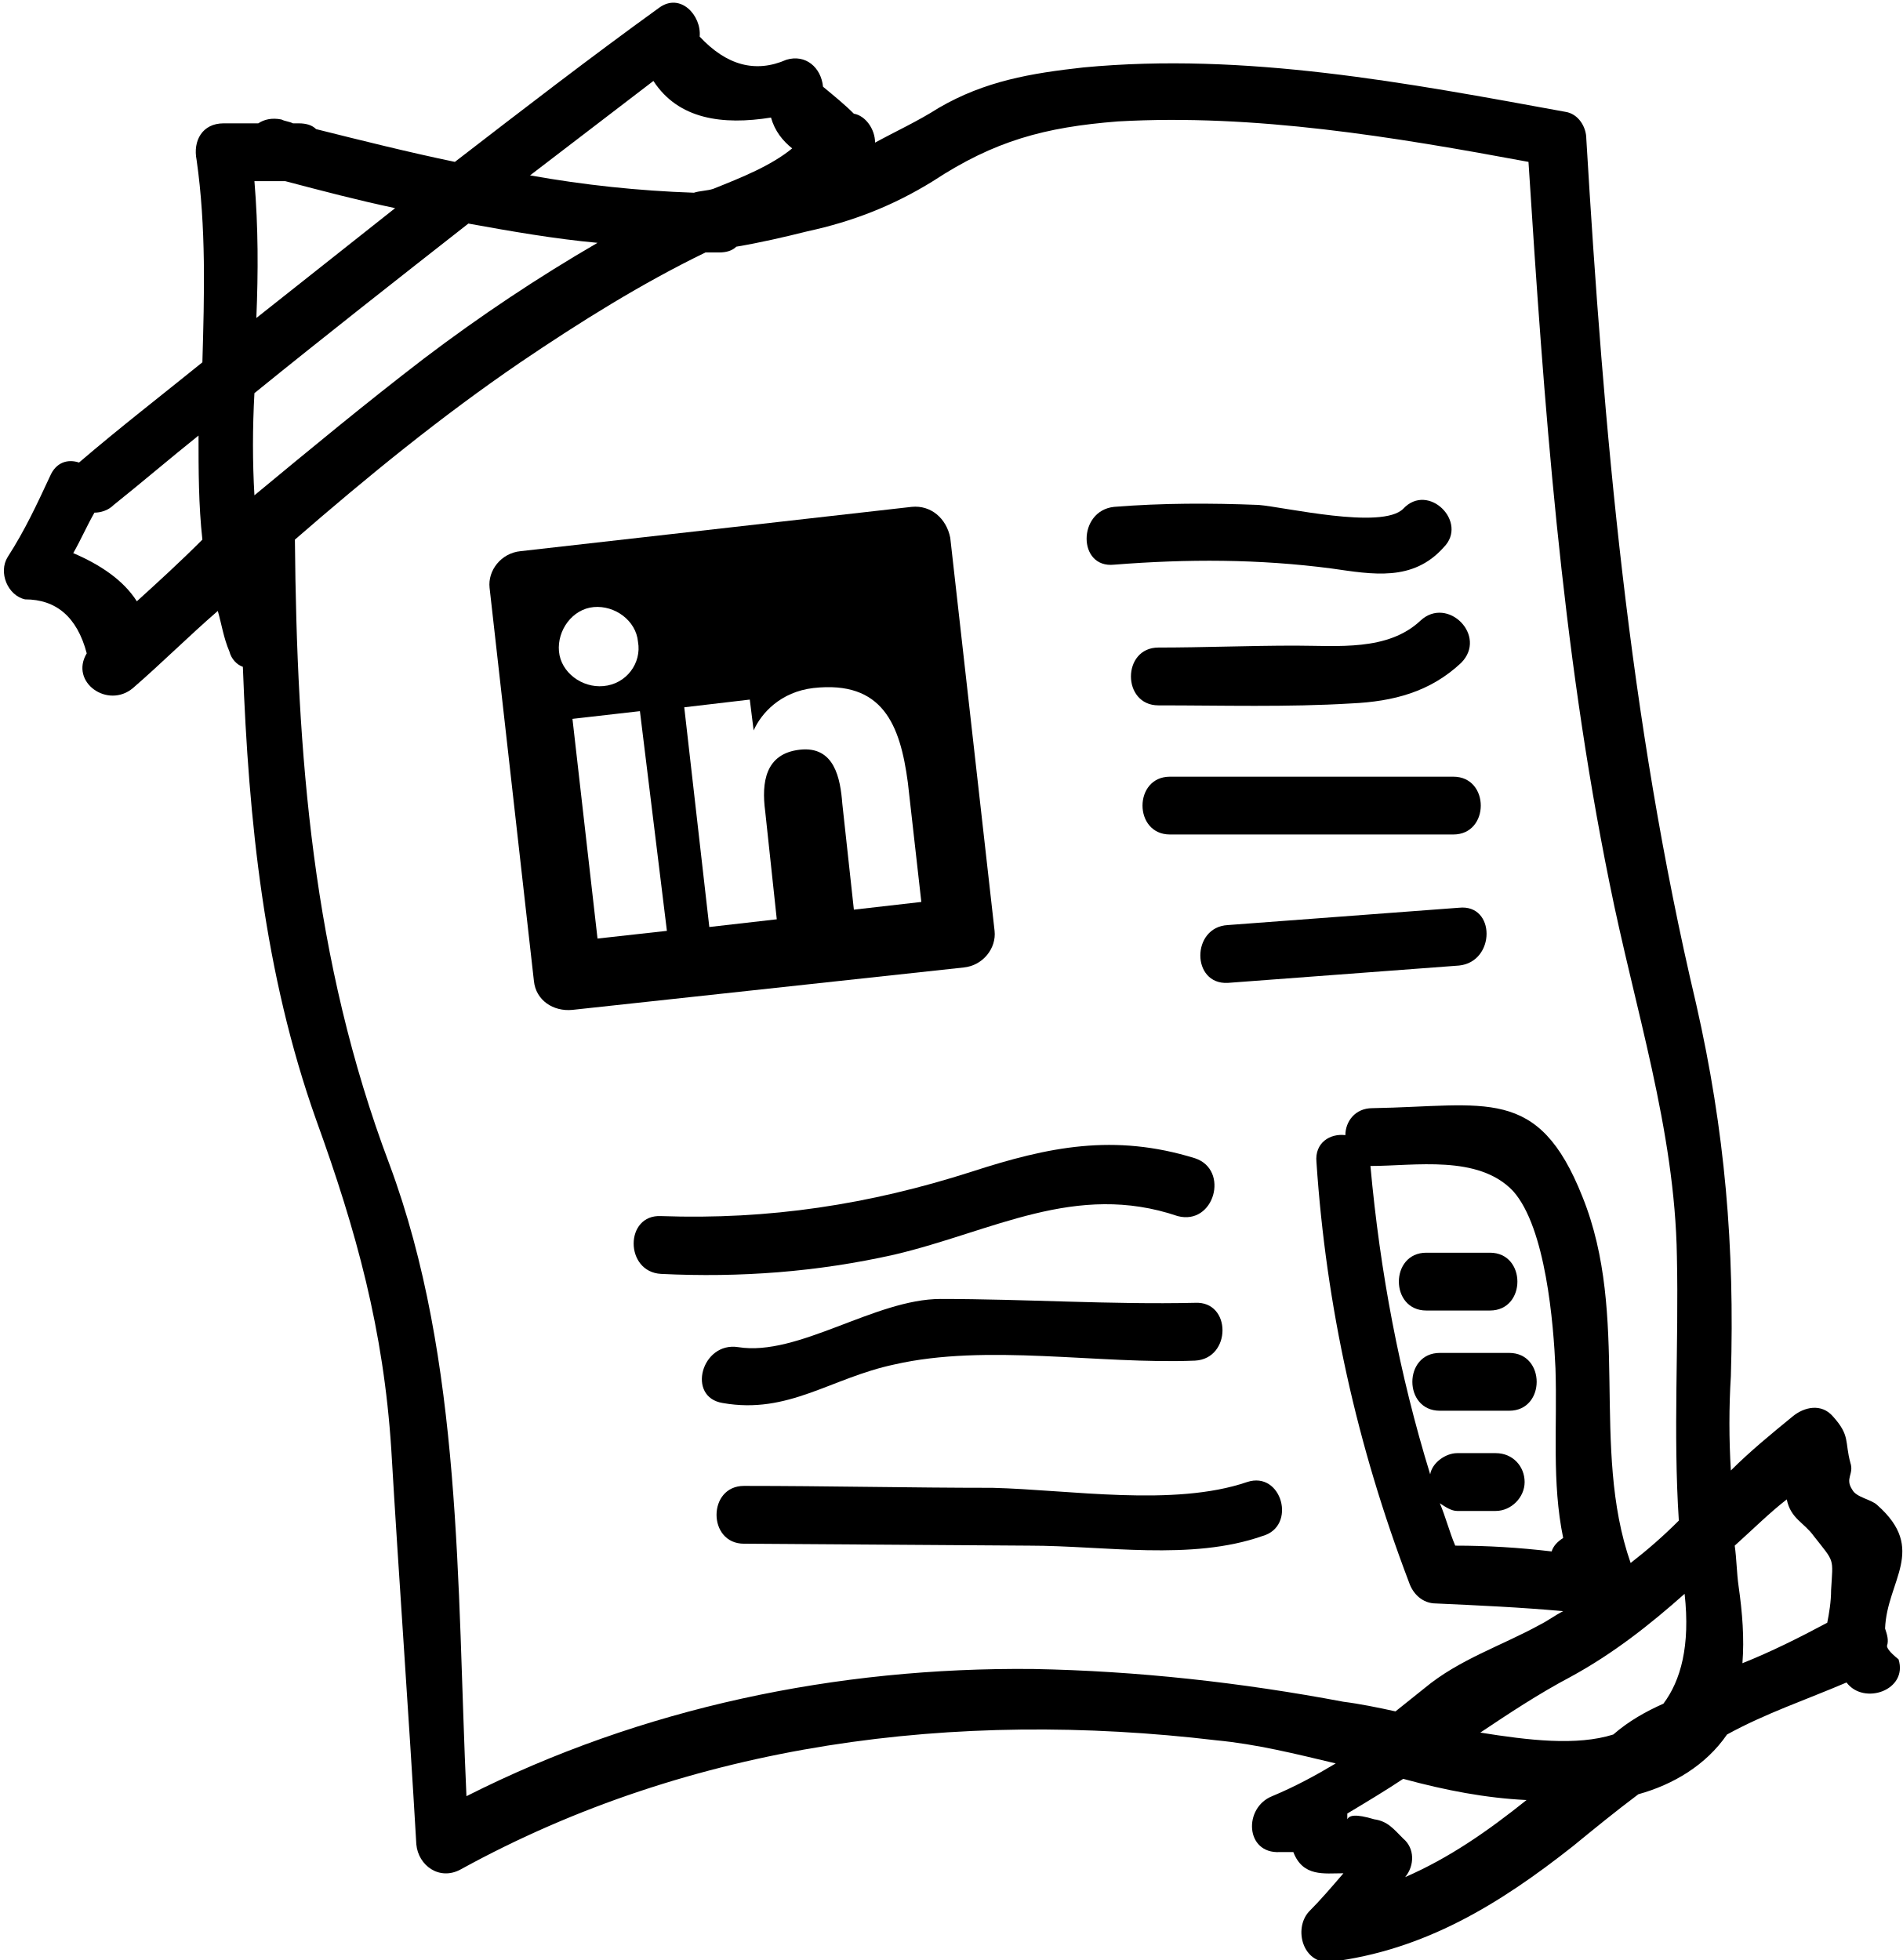
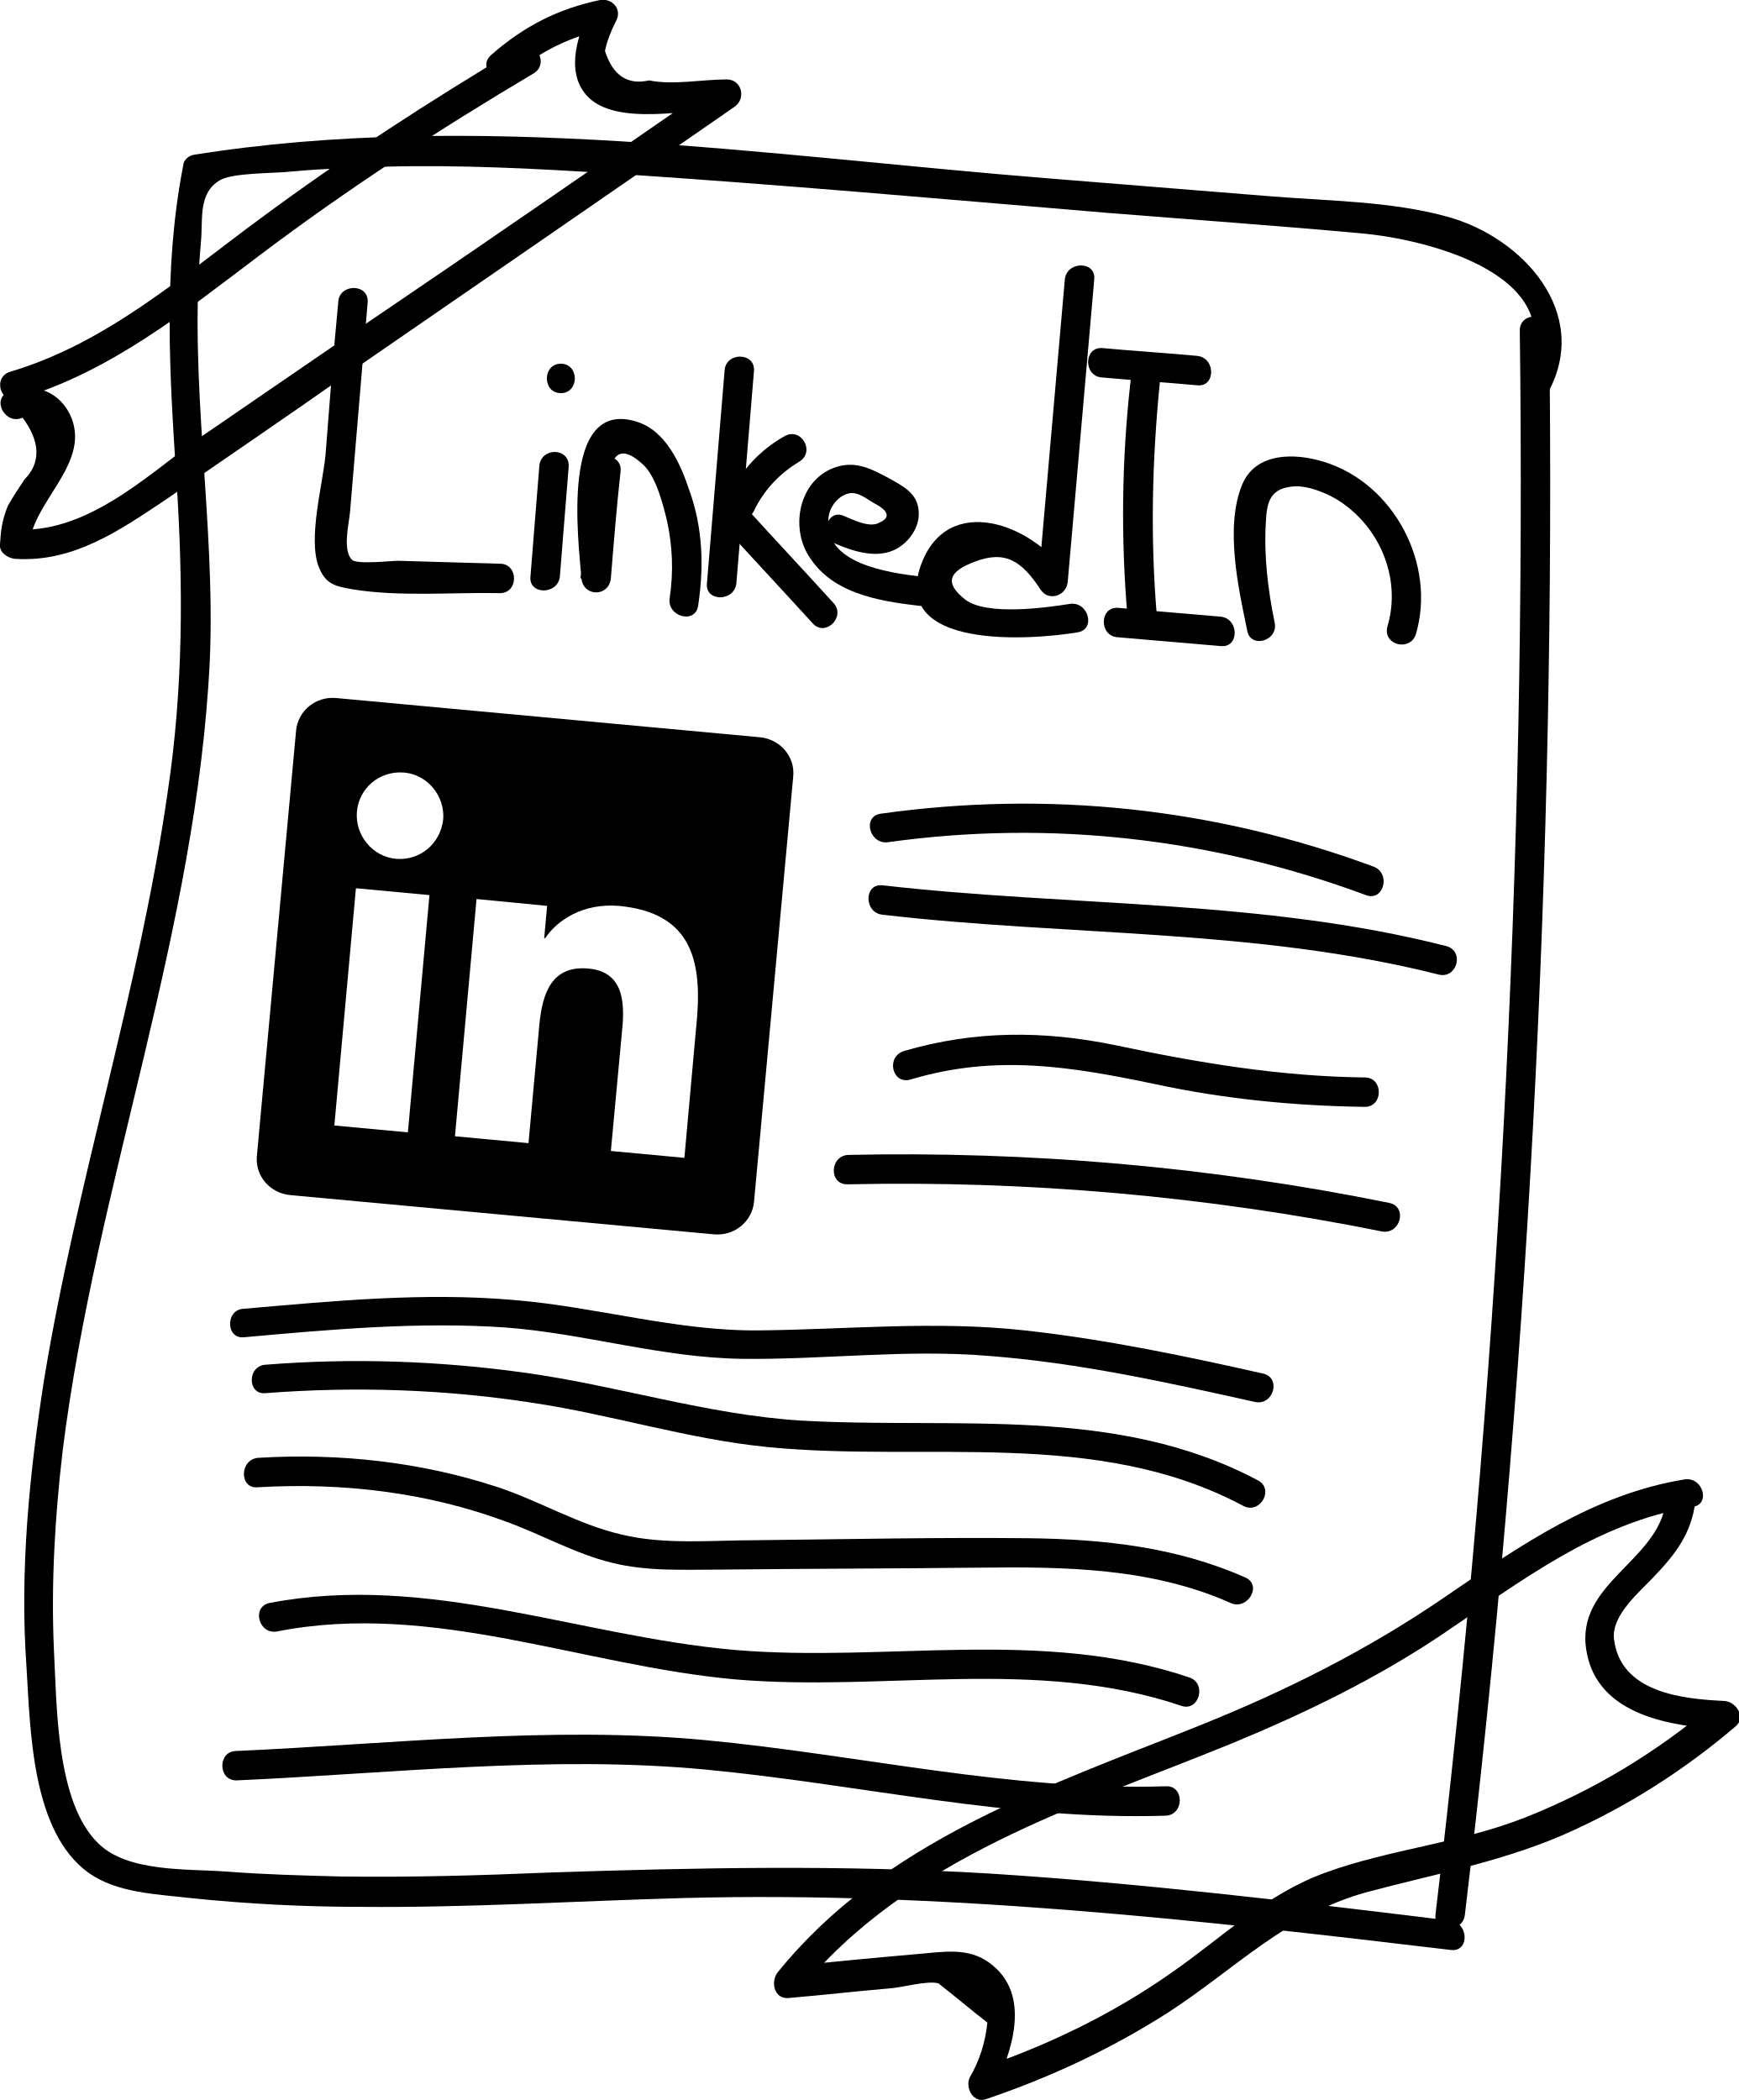
- <svg xmlns="http://www.w3.org/2000/svg" version="1.1" id="Layer_1" x="0px" y="0px" viewBox="0 0 98.7 101.7" style="enable-background:new 0 0 98.7 101.7;" xml:space="preserve">
-   <path d="M47.8,46.8l-3.5,0.4l-0.6-5.5c-0.1-1.3-0.4-3-2.2-2.8c-1.8,0.2-2,1.7-1.8,3.2l0.6,5.6l-3.5,0.4l-1.3-11.4l3.4-0.4l0.2,1.6  l0,0c0.4-0.9,1.4-2,3.1-2.2c3.6-0.4,4.5,1.9,4.9,4.9L47.8,46.8L47.8,46.8z M31.3,35.6c-1.1,0.1-2.2-0.7-2.3-1.8  c-0.1-1.1,0.7-2.2,1.8-2.3c1.1-0.1,2.2,0.7,2.3,1.8C33.3,34.4,32.5,35.5,31.3,35.6z M34.6,48.3L31,48.7l-1.3-11.4l3.5-0.4L34.6,48.3  z M47.3,26.3L27,28.6c-1,0.1-1.7,1-1.6,1.9l2.3,20.4c0.1,1,1,1.6,2,1.5L50,50.2c1-0.1,1.7-1,1.6-1.9l-2.3-20.4  C49.1,26.9,48.3,26.2,47.3,26.3L47.3,26.3z" />
-   <path d="M62,60.1c-4.2-1.3-7.6-0.6-11.6,0.7c-5.3,1.7-10.5,2.5-16.1,2.3c-1.9-0.1-1.9,2.9,0,3c4.1,0.2,8.1-0.1,12.1-1  c5.1-1.2,9.4-3.8,14.7-2C63,63.6,63.8,60.7,62,60.1z" />
-   <path d="M62,67.6c-4.4,0.1-8.8-0.2-13.2-0.2c-3.4,0-7.4,3-10.5,2.5c-1.9-0.3-2.7,2.6-0.8,2.9c3.4,0.6,5.6-1.3,8.9-2  c4.8-1.1,10.6,0,15.6-0.2C63.9,70.5,63.9,67.5,62,67.6z" />
-   <path d="M64.7,76.9c-3.8,1.3-9.2,0.4-13.2,0.3c-4.3,0-8.6-0.1-12.9-0.1c-1.9,0-1.9,3,0,3l14.8,0.1c3.9,0,8.4,0.8,12.1-0.5  C67.3,79.2,66.5,76.3,64.7,76.9z" />
-   <path d="M72.8,26.4c-1.1,1.1-6.2-0.1-7.5-0.2c-2.5-0.1-5-0.1-7.5,0.1c-1.9,0.2-1.9,3.2,0,3c3.8-0.3,7.5-0.3,11.3,0.2  c2.1,0.3,4.2,0.7,5.8-1.1C76.2,27.1,74.1,25,72.8,26.4z" />
-   <path d="M73.7,32.2c-1.7,1.6-4.3,1.3-6.5,1.3c-2.4,0-4.8,0.1-7.1,0.1c-1.9,0-1.9,3,0,3c3.3,0,6.7,0.1,10-0.1  c2.2-0.1,4.1-0.6,5.7-2.1C77.2,33,75.1,30.9,73.7,32.2z" />
-   <path d="M75.4,40.3H60.7c-1.9,0-1.9,3,0,3h14.7C77.3,43.3,77.3,40.3,75.4,40.3z" />
-   <path d="M75.7,47.1c-4,0.3-8,0.6-12,0.9c-1.9,0.1-1.9,3.1,0,3c4-0.3,8-0.6,12-0.9C77.6,49.9,77.6,46.9,75.7,47.1z" />
-   <path d="M97.9,85.4c0.1-0.3,0-0.6-0.1-0.9c0.1-2.5,2.2-4.1-0.4-6.4c-0.3-0.3-1.1-0.4-1.3-0.8c-0.4-0.6,0.1-0.8-0.1-1.4  c-0.3-1.1,0-1.4-0.9-2.4c-0.6-0.7-1.5-0.5-2.1,0c-1.1,0.9-2.2,1.8-3.2,2.8c-0.1-1.6-0.1-3.3,0-4.9c0.2-6.7-0.3-12.7-1.8-19.3  c-3.5-14.8-4.8-29.8-5.7-44.9c0-0.6-0.4-1.3-1.1-1.4c-8.2-1.5-16.6-3.1-25-2.3c-2.7,0.3-5.1,0.7-7.5,2.1c-1.1,0.7-2.2,1.2-3.3,1.8  c0-0.7-0.5-1.4-1.1-1.5c-0.5-0.5-1-0.9-1.6-1.4c-0.1-1-0.9-1.7-1.9-1.4c-1.6,0.7-3.1,0.3-4.5-1.2c0.1-1.1-1-2.3-2.1-1.5  C30.6,3,27.1,5.7,23.6,8.4c-2.4-0.5-4.8-1.1-7.2-1.7c-0.2-0.2-0.5-0.3-0.9-0.3c-0.1,0-0.2,0-0.3,0c-0.2-0.1-0.4-0.1-0.6-0.2  c-0.5-0.1-0.9,0-1.2,0.2c-0.6,0-1.2,0-1.8,0c-1.1,0-1.6,0.9-1.4,1.9c0.5,3.5,0.4,7,0.3,10.5c-2.1,1.7-4.3,3.4-6.4,5.2  c-0.6-0.2-1.2,0-1.5,0.7c-0.7,1.5-1.3,2.8-2.2,4.2c-0.5,0.8,0,2,0.9,2.2c1.6,0,2.7,0.9,3.2,2.8c-0.9,1.5,1.1,2.9,2.4,1.8  c1.5-1.3,2.9-2.7,4.4-4c0.2,0.7,0.3,1.4,0.6,2.1c0.1,0.4,0.4,0.7,0.7,0.8c0.3,8,1.1,15.9,3.8,23.5c2.1,5.8,3.5,10.9,3.9,17.1  c0.4,6.8,0.9,13.6,1.3,20.5c0.1,1.1,1.2,1.9,2.3,1.3c12-6.6,25.7-8.3,39.2-6.7c2.1,0.2,4.1,0.7,6.2,1.2c-1,0.6-2.1,1.2-3.3,1.7  c-1.5,0.6-1.4,3,0.4,2.9c0.2,0,0.5,0,0.7,0c0.5,1.3,1.6,1.1,2.6,1.1c-0.6,0.7-1.2,1.4-1.8,2c-0.8,0.9-0.3,2.7,1.1,2.6  c4.9-0.6,8.8-3,12.6-6c1.1-0.9,2.2-1.8,3.4-2.7c1.8-0.5,3.5-1.5,4.6-3.1c2-1.1,4.1-1.8,6.2-2.7c0.9,1.2,3.2,0.4,2.7-1.2  C98,85.7,97.9,85.5,97.9,85.4z M7.1,31.2c-0.7-1.1-1.9-1.9-3.3-2.5c0.4-0.7,0.7-1.4,1.1-2.1c0.3,0,0.7-0.1,1-0.4  c1.5-1.2,2.9-2.4,4.4-3.6c0,1.8,0,3.6,0.2,5.4C9.3,29.2,8.2,30.2,7.1,31.2z M92.7,77.8c0.2,1,0.9,1.2,1.4,1.9c1.1,1.4,1,1.1,0.9,2.8  c0,0.6-0.1,1.2-0.2,1.7c-1.5,0.8-2.9,1.5-4.4,2.1c0.1-1.3,0-2.6-0.2-4c-0.1-0.7-0.1-1.4-0.2-2.1C91,79.3,91.8,78.5,92.7,77.8z   M83.7,90c-1.9,0.6-4.4,0.3-6.9-0.1c1.5-1,3-2,4.7-2.9c2.2-1.2,4.1-2.7,5.9-4.3c0.3,2.7-0.2,4.5-1.1,5.7  C85.4,88.8,84.5,89.3,83.7,90z M77.6,75.4h-2c-0.6,0-1.3,0.5-1.4,1.1c-1.6-5.2-2.6-10.5-3.1-16c2.3,0,5.6-0.6,7.4,1.3  c1.7,1.9,2.1,6.9,2.2,9.2c0.1,3-0.2,5.9,0.4,8.8c-0.3,0.2-0.5,0.4-0.6,0.7c-1.7-0.2-3.3-0.3-5-0.3c-0.3-0.7-0.5-1.5-0.8-2.2  c0.3,0.2,0.6,0.4,0.9,0.4h2c0.8,0,1.5-0.7,1.5-1.5C79.1,76.1,78.5,75.4,77.6,75.4z M33.9,4.2c1.3,2,3.6,2.3,6.1,1.9  c0.2,0.7,0.6,1.2,1.1,1.6C40,8.6,38.5,9.2,37,9.8c-0.3,0.1-0.7,0.1-1,0.2c-2.9-0.1-5.7-0.4-8.5-0.9C29.6,7.5,31.8,5.8,33.9,4.2z   M14.8,9.4c1.9,0.5,3.8,1,5.7,1.4c-2.4,1.9-4.8,3.8-7.2,5.7c0.1-2.4,0.1-4.7-0.1-7.1C13.7,9.4,14.2,9.4,14.8,9.4z M13.2,20.4  c3.7-3,7.4-5.9,11.1-8.8c2.2,0.4,4.5,0.8,6.7,1c-3.1,1.8-6.1,3.8-9,6c-3,2.3-5.9,4.7-8.8,7.1C13.1,24,13.1,22.2,13.2,20.4z   M69.7,88.3c-5.3-1-10.7-1.6-16.1-1.7c-10.2-0.1-20.3,2-29.4,6.6c-0.5-10.9-0.2-22.6-4-32.8c-4-10.6-4.8-21.3-4.9-32.4  c3.8-3.3,7.6-6.4,11.7-9.2c3.1-2.1,6.3-4.1,9.6-5.7c0,0,0,0,0,0c0.2,0,0.5,0,0.7,0c0.4,0,0.7-0.1,0.9-0.3c1.2-0.2,2.5-0.5,3.7-0.8  c2.3-0.5,4.4-1.3,6.5-2.6c3.2-2.1,5.8-2.8,9.6-3.1c7.1-0.4,14.3,0.8,21.3,2.1c0.8,12.5,1.7,25.1,4.2,37.4c1.3,6.5,3.4,12.8,3.5,19.4  c0.1,4.6-0.2,9.1,0.1,13.7c-0.8,0.8-1.6,1.5-2.5,2.2c-2.1-6,0-12.8-2.5-19c-2.3-5.8-5-4.7-10.9-4.6c-0.9,0-1.4,0.7-1.4,1.4  c-0.8-0.1-1.6,0.4-1.5,1.4c0.5,7.5,2.1,14.7,4.8,21.8c0.2,0.6,0.7,1.1,1.4,1.1c2.2,0.1,4.4,0.2,6.6,0.4c-0.4,0.2-0.8,0.5-1.2,0.7  c-2,1.1-4.2,1.8-6,3.3c-0.5,0.4-1,0.8-1.5,1.2C71.5,88.6,70.5,88.4,69.7,88.3z M79.2,93.4c-2,1.6-4,3-6.3,4c0.5-0.6,0.5-1.5-0.1-2  c-0.5-0.5-0.8-0.9-1.5-1c-1-0.3-1.3-0.2-1.4,0c0-0.1,0-0.2,0-0.3c1-0.6,2-1.2,2.9-1.8C75,92.9,77.1,93.3,79.2,93.4z" />
-   <path d="M77.3,65h-3.3c-1.9,0-1.9,3,0,3h3.3C79.2,68,79.2,65,77.3,65z" />
-   <path d="M78.3,70.2h-3.6c-1.9,0-1.9,3,0,3h3.6C80.2,73.2,80.2,70.2,78.3,70.2z" />
+ <svg xmlns="http://www.w3.org/2000/svg" version="1.1" id="Layer_1" x="0px" y="0px" viewBox="0 0 177.3 214.2" style="enable-background:new 0 0 177.3 214.2;" xml:space="preserve">
+   <g>
+     <g>
+       <path d="M34.5,30.8C34,36,33.6,41.2,33.2,46.4c-0.3,3.1-1.8,8.5-0.7,11.4c0.7,1.8,1.7,2,3.4,2.3c4.8,0.8,10.3,0.3,15.1,0.4    c1.9,0,1.9-3,0-3c-3.5-0.1-6.9-0.2-10.4-0.3c-0.7,0-4.2,0.4-4.7-0.1c-1-1-0.3-3.7-0.2-4.9c0.6-7.1,1.2-14.3,1.8-21.4    C37.6,28.9,34.6,28.9,34.5,30.8L34.5,30.8z" />
+     </g>
+   </g>
+   <g>
+     <g>
+       <path d="M55,47.6c-0.3,3.7-0.6,7.5-0.9,11.2c-0.2,1.9,2.8,1.9,3,0c0.3-3.7,0.6-7.5,0.9-11.2C58.1,45.6,55.1,45.6,55,47.6L55,47.6z    " />
+     </g>
+   </g>
+   <g>
+     <g>
+       <path d="M57.2,40.1c1.9,0,1.9-3,0-3C55.3,37.1,55.3,40.1,57.2,40.1L57.2,40.1z" />
+     </g>
+   </g>
+   <g>
+     <g>
+       <path d="M60.2,48c-0.3,3.7-0.6,7.4-1,11c1,0,2,0,3,0c-0.2-2.2-0.3-4.4-0.2-6.6c0.1-2.1-0.5-8.8,3.6-5c1.3,1.2,2,4,2.4,5.6    c0.6,2.7,0.7,5.3,0.3,8c-0.3,1.9,2.6,2.7,2.9,0.8c0.6-4,0.5-7.9-0.9-11.8c-0.9-2.7-2.4-6.1-5.4-7c-7.8-2.4-5.9,12.2-5.6,16    c0.2,1.9,2.8,1.9,3,0c0.3-3.7,0.6-7.4,1-11C63.4,46.1,60.4,46.1,60.2,48L60.2,48z" />
+     </g>
+   </g>
+   <g>
+     <g>
+       <path d="M73.9,37.8c-0.6,7.2-1.2,14.5-1.8,21.7c-0.2,1.9,2.8,1.9,3,0c0.6-7.2,1.2-14.5,1.8-21.7C77,35.9,74,35.9,73.9,37.8    L73.9,37.8z" />
+     </g>
+   </g>
+   <g>
+     <g>
+       <path d="M76.9,52.1c1-2.1,2.6-3.8,4.6-5c1.7-1,0.2-3.6-1.5-2.6c-2.5,1.4-4.4,3.5-5.7,6.1C73.5,52.3,76.1,53.8,76.9,52.1L76.9,52.1    z" />
+     </g>
+   </g>
+   <g>
+     <g>
+       <path d="M73.9,53.8c3,3.3,6,6.5,9,9.8c1.3,1.4,3.4-0.7,2.1-2.1c-3-3.3-6-6.5-9-9.8C74.7,50.3,72.6,52.4,73.9,53.8L73.9,53.8z" />
+     </g>
+   </g>
+   <g>
+     <g>
+       <path d="M85.3,55.5c1.9,0.8,4.2,1.5,6.1,0.5c1.3-0.7,2.4-2.2,2.3-3.8c-0.1-1.9-1.6-2.6-3-3.4c-1.7-0.9-3.3-1.8-5.3-1.2    c-3.7,1.1-4.8,5.7-3.1,8.8c2.3,4.1,7.2,4.9,11.5,5.4c1.9,0.2,1.9-2.8,0-3c-3.2-0.4-9.9-1.3-9.3-6c0.1-1.1,1-2.3,2.2-2.5    c0.9-0.1,1.7,0.6,2.4,1c0.8,0.4,2.2,1.3,0.6,2C88.7,53.9,87,53,86,52.6C84.3,51.9,83.5,54.8,85.3,55.5L85.3,55.5z" />
+     </g>
+   </g>
+   <g>
+     <g>
+       <path d="M108.6,28.5c-0.9,10.3-1.8,20.6-2.7,30.8c0.9-0.3,1.9-0.5,2.8-0.8c-3.3-5-12.1-8.4-14.8-0.8c-3,8.6,11.2,7.6,16,6.8    c1.9-0.3,1.1-3.2-0.8-2.9c-2.5,0.4-8.4,1.2-10.6-0.4c-2.2-1.7-1.8-2.9,0.9-3.9c3.1-1.2,4.8-0.1,6.7,2.8c0.8,1.3,2.7,0.7,2.8-0.8    c0.9-10.3,1.8-20.6,2.7-30.8C111.8,26.6,108.8,26.6,108.6,28.5L108.6,28.5z" />
+     </g>
+   </g>
+   <g>
+     <g>
+       <path d="M115.3,38.9c-0.9,8-1,16-0.3,24.1c0.2,1.9,3.2,1.9,3,0c-0.7-8.1-0.5-16.1,0.3-24.1C118.5,37,115.5,37,115.3,38.9    L115.3,38.9z" />
+     </g>
+   </g>
+   <g>
+     <g>
+       <path d="M114,65c3.5,0.3,7,0.6,10.5,0.9c1.9,0.2,1.9-2.8,0-3c-3.5-0.3-7-0.6-10.5-0.9C112.1,61.9,112.1,64.9,114,65L114,65z" />
+     </g>
+   </g>
+   <g>
+     <g>
+       <path d="M112.4,38.5c3.2,0.3,6.5,0.5,9.7,0.8c1.9,0.2,1.9-2.8,0-3c-3.2-0.3-6.5-0.5-9.7-0.8C110.5,35.4,110.5,38.4,112.4,38.5    L112.4,38.5z" />
+     </g>
+   </g>
+   <g>
+     <g>
+       <path d="M130,63.5c-0.7-3.4-1.1-6.8-0.9-10.2c0.1-2.1,0.4-3.6,3.1-3.7c1.3,0,2.8,0.6,3.9,1.2c4.5,2.6,6.9,8.1,5.4,13.1    c-0.5,1.9,2.3,2.6,2.9,0.8c2.1-7.1-2.2-15.4-9.4-17.6c-2.9-0.9-6.9-1-8.3,2.3c-1.8,4.3-0.4,10.6,0.5,14.9    C127.5,66.2,130.4,65.4,130,63.5L130,63.5z" />
+     </g>
+   </g>
+   <g>
+     <g>
+       <path d="M155,33.7c0.7,54-2.2,108-8.6,161.6c-0.2,1.9,2.8,1.9,3,0c6.4-53.6,9.3-107.6,8.6-161.6C158,31.8,155,31.8,155,33.7    L155,33.7z" />
+     </g>
+   </g>
+   <g>
+     <g>
+       <path d="M147.9,195.9c-15.6-1.9-31.3-3.8-47-4.8c-15-0.9-29.9-0.6-44.9-0.1c-7.1,0.3-14.2,0.5-21.3,0.4c-3.9-0.1-7.7-0.2-11.6-0.5    c-4-0.3-10.1,0.1-13.1-2.9c-4.3-4.2-4.2-14.1-4.5-19.7c-0.3-6.8,0.1-13.6,0.9-20.4c3.4-27.1,13.7-53.1,15-80.6    c0.6-14.2-2.2-28.4-0.9-42.7c0.2-2.2-0.3-4.9,1.9-6.2c1.3-0.8,5.5-0.7,7.3-0.9c3.2-0.3,6.4-0.4,9.6-0.5c7.7-0.2,15.5,0.2,23.2,0.7    c16.8,1.1,33.6,2.6,50.3,4c8.7,0.7,17.3,1.3,26,2.1c6.9,0.6,22.1,4.4,16.5,14.7c-0.9,1.7,1.7,3.2,2.6,1.5    c4.4-8.1-2.6-15.8-10.3-17.9c-5.8-1.6-12.3-1.6-18.3-2.1c-7.4-0.6-14.9-1.2-22.3-1.8c-28.8-2.3-58.6-7-87.3-2.4    c-0.5,0.1-1,0.6-1,1C16.6,27.5,17.3,38.2,18,49c0.7,10.7,0.7,21.2-0.9,31.8c-2.9,20.2-9.3,39.8-12.6,59.9C3,150.3,2,160.2,2.7,170    c0.4,6.4,0.5,16.8,6.3,21c2.9,2.1,7,2.2,10.4,2.6c5.8,0.6,11.6,0.9,17.4,0.9c11,0.1,22-0.6,32.9-0.9c26.3-0.7,52.3,2.2,78.3,5.3    C149.9,199.1,149.8,196.1,147.9,195.9L147.9,195.9z" />
+     </g>
+   </g>
+   <g>
+     <g>
+       <path d="M1.9,40.7c9.4-2.8,16.8-8.8,24.5-14.6c9-6.8,18.4-12.9,28-18.6c1.7-1,0.2-3.6-1.5-2.6c-9.1,5.4-18,11.2-26.5,17.5    c-8,5.9-15.6,12.6-25.3,15.5C-0.8,38.4,0,41.3,1.9,40.7L1.9,40.7z" />
+     </g>
+   </g>
+   <g>
+     <g>
+       <path d="M2.3,42.6c1.8,2.4,1.9,4.6,0.2,6.3c-0.6,0.9-1.2,1.8-1.7,2.7C0.2,53.1,0.1,54,0,55.5c-0.1,0.8,0.7,1.4,1.5,1.5    c6,0.4,10.7-2.9,15.5-6.1c6.2-4.3,12.4-8.5,18.5-12.8C48.7,29,61.8,20,74.9,10.9c1.2-0.8,0.8-2.8-0.8-2.8c-2.4,0-5.5,0.6-7.9,0.1    c-2.2,0.5-3.7-0.5-4.5-3c0.2-1,0.6-2,1.1-3C63.5,1,62.5-0.2,61.2,0c-4.3,0.9-7.8,2.7-11.1,5.6c-1.5,1.3,0.7,3.4,2.1,2.1    c2.9-2.5,6-4,9.8-4.8c-0.6-0.7-1.1-1.5-1.7-2.2c-1.3,2.6-2.7,6.5-0.5,9c2.9,3.3,10.6,1.4,14.3,1.4c-0.3-0.9-0.5-1.9-0.8-2.8    c-12,8.3-24,16.6-36.1,24.8c-5.7,3.9-11.5,7.9-17.2,11.8C14.7,48.8,8.6,54.5,1.5,54c0.5,0.5,1,1,1.5,1.5c0.4-4.5,6.5-8.4,4.1-13.3    C5.8,39.7,3.2,39,0.8,40C-0.9,40.8,0.6,43.4,2.3,42.6L2.3,42.6z" />
+     </g>
+   </g>
+   <g>
+     <g>
+       <path d="M171.8,150.9c-9.2,1.5-16.7,6.7-24.3,11.9c-8,5.5-16.4,9.7-25.4,13.3c-15.5,6.2-32,11.7-42.8,25.1    c-0.7,0.9-0.4,2.7,1.1,2.6c3.5-0.3,7-0.7,10.5-1c1.2-0.1,3.7-0.8,4.8-0.5c1.7,1.3,3.3,2.7,5,4c-0.2,2-0.8,3.9-1.8,5.6    c-0.5,1.1,0.4,2.7,1.7,2.2c6.5-2.2,12.7-5.1,18.5-8.8c6.8-4.4,12.2-10.1,20.3-12.3c6.7-1.8,13.3-3,19.7-5.7    c6.5-2.8,12.5-6.6,17.9-11.2c1.1-0.9,0.1-2.5-1.1-2.6c-4.2-0.2-10.7-0.8-11.3-6.4c-0.2-2.4,2.6-4.7,4.1-6.3    c2.2-2.3,3.8-4.4,4.2-7.6c0.2-1.9-2.8-1.9-3,0c-0.8,6.1-9.3,8.3-8.1,15.2c1.1,6.6,8.7,7.7,14.1,8c-0.4-0.9-0.7-1.7-1.1-2.6    c-5.8,4.9-12.2,8.8-19.3,11.6c-6.6,2.6-13.7,3.2-20.3,5.6c-6.1,2.2-10.5,6.6-15.7,10.2c-6.1,4.3-12.8,7.5-19.9,9.9    c0.6,0.7,1.1,1.5,1.7,2.2c1.9-4,4-9.9-0.4-13.1c-2.2-1.6-4.7-1.1-7.2-0.9c-4.5,0.4-8.9,0.8-13.4,1.3c0.4,0.9,0.7,1.7,1.1,2.6    c11.2-13.8,28.4-18.9,44.3-25.4c7.5-3.1,14.7-6.6,21.4-11.1c8-5.4,15.7-11.4,25.5-13C174.5,153.5,173.7,150.6,171.8,150.9    L171.8,150.9z" />
+     </g>
+   </g>
+   <path d="M69.8,118.1l-7.5-0.7l1.1-11.8c0.3-2.8,0.5-6.4-3.3-6.8c-3.9-0.4-4.8,2.6-5.1,5.8l-1.1,12l-7.5-0.7l2.2-24.2l7.2,0.7  l-0.3,3.3l0.1,0c1.2-1.8,3.8-3.6,7.5-3.3c7.6,0.7,8.6,5.8,7.9,12.4L69.8,118.1L69.8,118.1z M40.4,87.6c-2.4-0.2-4.2-2.4-4-4.8  c0.2-2.4,2.3-4.2,4.8-4c2.4,0.2,4.2,2.4,4,4.8C44.9,86.1,42.8,87.8,40.4,87.6z M41.6,115.5l-7.5-0.7l2.2-24.2l7.5,0.7L41.6,115.5z   M77.5,75.2l-43.2-4c-2.1-0.2-3.9,1.3-4.1,3.3l-4,43.4c-0.2,2,1.3,3.8,3.4,4l43.2,4c2.1,0.2,3.9-1.3,4.1-3.3l4-43.4  C81.1,77.2,79.6,75.4,77.5,75.2L77.5,75.2z" />
+   <g>
+     <g>
+       <path d="M90.6,85.9c16.5-2.3,33.1-0.4,48.7,5.4c1.8,0.7,2.6-2.2,0.8-2.9c-16.2-6-33.2-7.8-50.3-5.4C87.9,83.3,88.7,86.2,90.6,85.9    L90.6,85.9z" />
+     </g>
+   </g>
+   <g>
+     <g>
+       <path d="M90,93.3c18.9,2.2,38.1,1.4,56.7,6.1c1.9,0.5,2.7-2.4,0.8-2.9c-18.8-4.8-38.3-4-57.5-6.2C88.1,90.1,88.1,93.1,90,93.3    L90,93.3z" />
+     </g>
+   </g>
+   <g>
+     <g>
+       <path d="M92.9,110.1c8.7-2.6,16.4-1.3,25,0.5c7,1.5,14.1,2.2,21.3,2.3c1.9,0,1.9-3,0-3c-8.7-0.1-17-1.5-25.5-3.3    c-7.3-1.5-14.3-1.5-21.5,0.6C90.3,107.8,91,110.7,92.9,110.1L92.9,110.1z" />
+     </g>
+   </g>
+   <g>
+     <g>
+       <path d="M86.5,120.8c18.3-0.4,36.5,1.2,54.4,4.8c1.9,0.4,2.7-2.5,0.8-2.9c-18.2-3.7-36.7-5.3-55.2-4.9    C84.6,117.9,84.5,120.9,86.5,120.8L86.5,120.8z" />
+     </g>
+   </g>
+   <g>
+     <g>
+       <path d="M24.9,136.4c8.8-0.8,17.8-1.6,26.6-1c8.1,0.6,16,3.1,24.2,3.2c8.4,0.1,16.7-1,25.1-0.3c9.2,0.7,18.2,2.7,27.2,4.7    c1.9,0.4,2.7-2.5,0.8-2.9c-8-1.8-16.1-3.5-24.3-4.4c-9.1-1-17.9-0.1-27,0c-8.5,0.1-16.6-2.4-25.1-3.1c-9.2-0.8-18.4,0.1-27.6,0.9    C23,133.6,23,136.6,24.9,136.4L24.9,136.4z" />
+     </g>
+   </g>
+   <g>
+     <g>
+       <path d="M27.1,142.1c9.1-0.7,18.3-0.4,27.3,1c8,1.2,15.8,3.7,23.9,4.5c16.2,1.6,33.5-2,48.5,6c1.7,0.9,3.2-1.7,1.5-2.6    c-14.5-7.7-30.8-5.2-46.6-6.1c-9.6-0.6-18.8-3.6-28.3-4.9c-8.7-1.2-17.5-1.5-26.3-0.8C25.2,139.3,25.2,142.3,27.1,142.1    L27.1,142.1z" />
+     </g>
+   </g>
+   <g>
+     <g>
+       <path d="M26.3,151.7c8.6-0.5,17.2,0.5,25.3,3.5c3.6,1.3,7.1,3.3,10.8,4.2c3.6,0.9,7.3,0.7,11,0.7c8.8-0.1,17.7-0.1,26.5-0.2    c8.7-0.1,17.5,0,25.6,3.6c1.7,0.8,3.3-1.8,1.5-2.6c-7-3.1-14.4-3.9-22-4c-9.3-0.1-18.6,0.1-27.8,0.2c-4.6,0-9.5,0.5-13.9-0.6    c-4.3-1-8.3-3.4-12.5-4.8c-7.9-2.6-16.2-3.5-24.5-3C24.4,148.9,24.4,151.9,26.3,151.7L26.3,151.7z" />
+     </g>
+   </g>
+   <g>
+     <g>
+       <path d="M28.3,166.4c15.8-3.1,31.1,3.5,46.7,4.9c15.2,1.3,30.7-2.3,45.5,2.7c1.8,0.6,2.6-2.3,0.8-2.9c-15.1-5.1-30.8-1.5-46.3-2.8    c-16-1.4-31.3-7.9-47.5-4.8C25.6,163.9,26.4,166.8,28.3,166.4L28.3,166.4z" />
+     </g>
+   </g>
+   <g>
+     <g>
+       <path d="M24.1,181.6c15.8-0.7,32.1-2.6,47.9-1.1c15.8,1.5,30.9,5.2,46.9,4.7c1.9-0.1,1.9-3.1,0-3c-15.9,0.5-31.1-3.2-46.9-4.7    c-15.8-1.5-32.1,0.4-47.9,1.1C22.2,178.6,22.2,181.6,24.1,181.6L24.1,181.6z" />
+     </g>
+   </g>
</svg>
